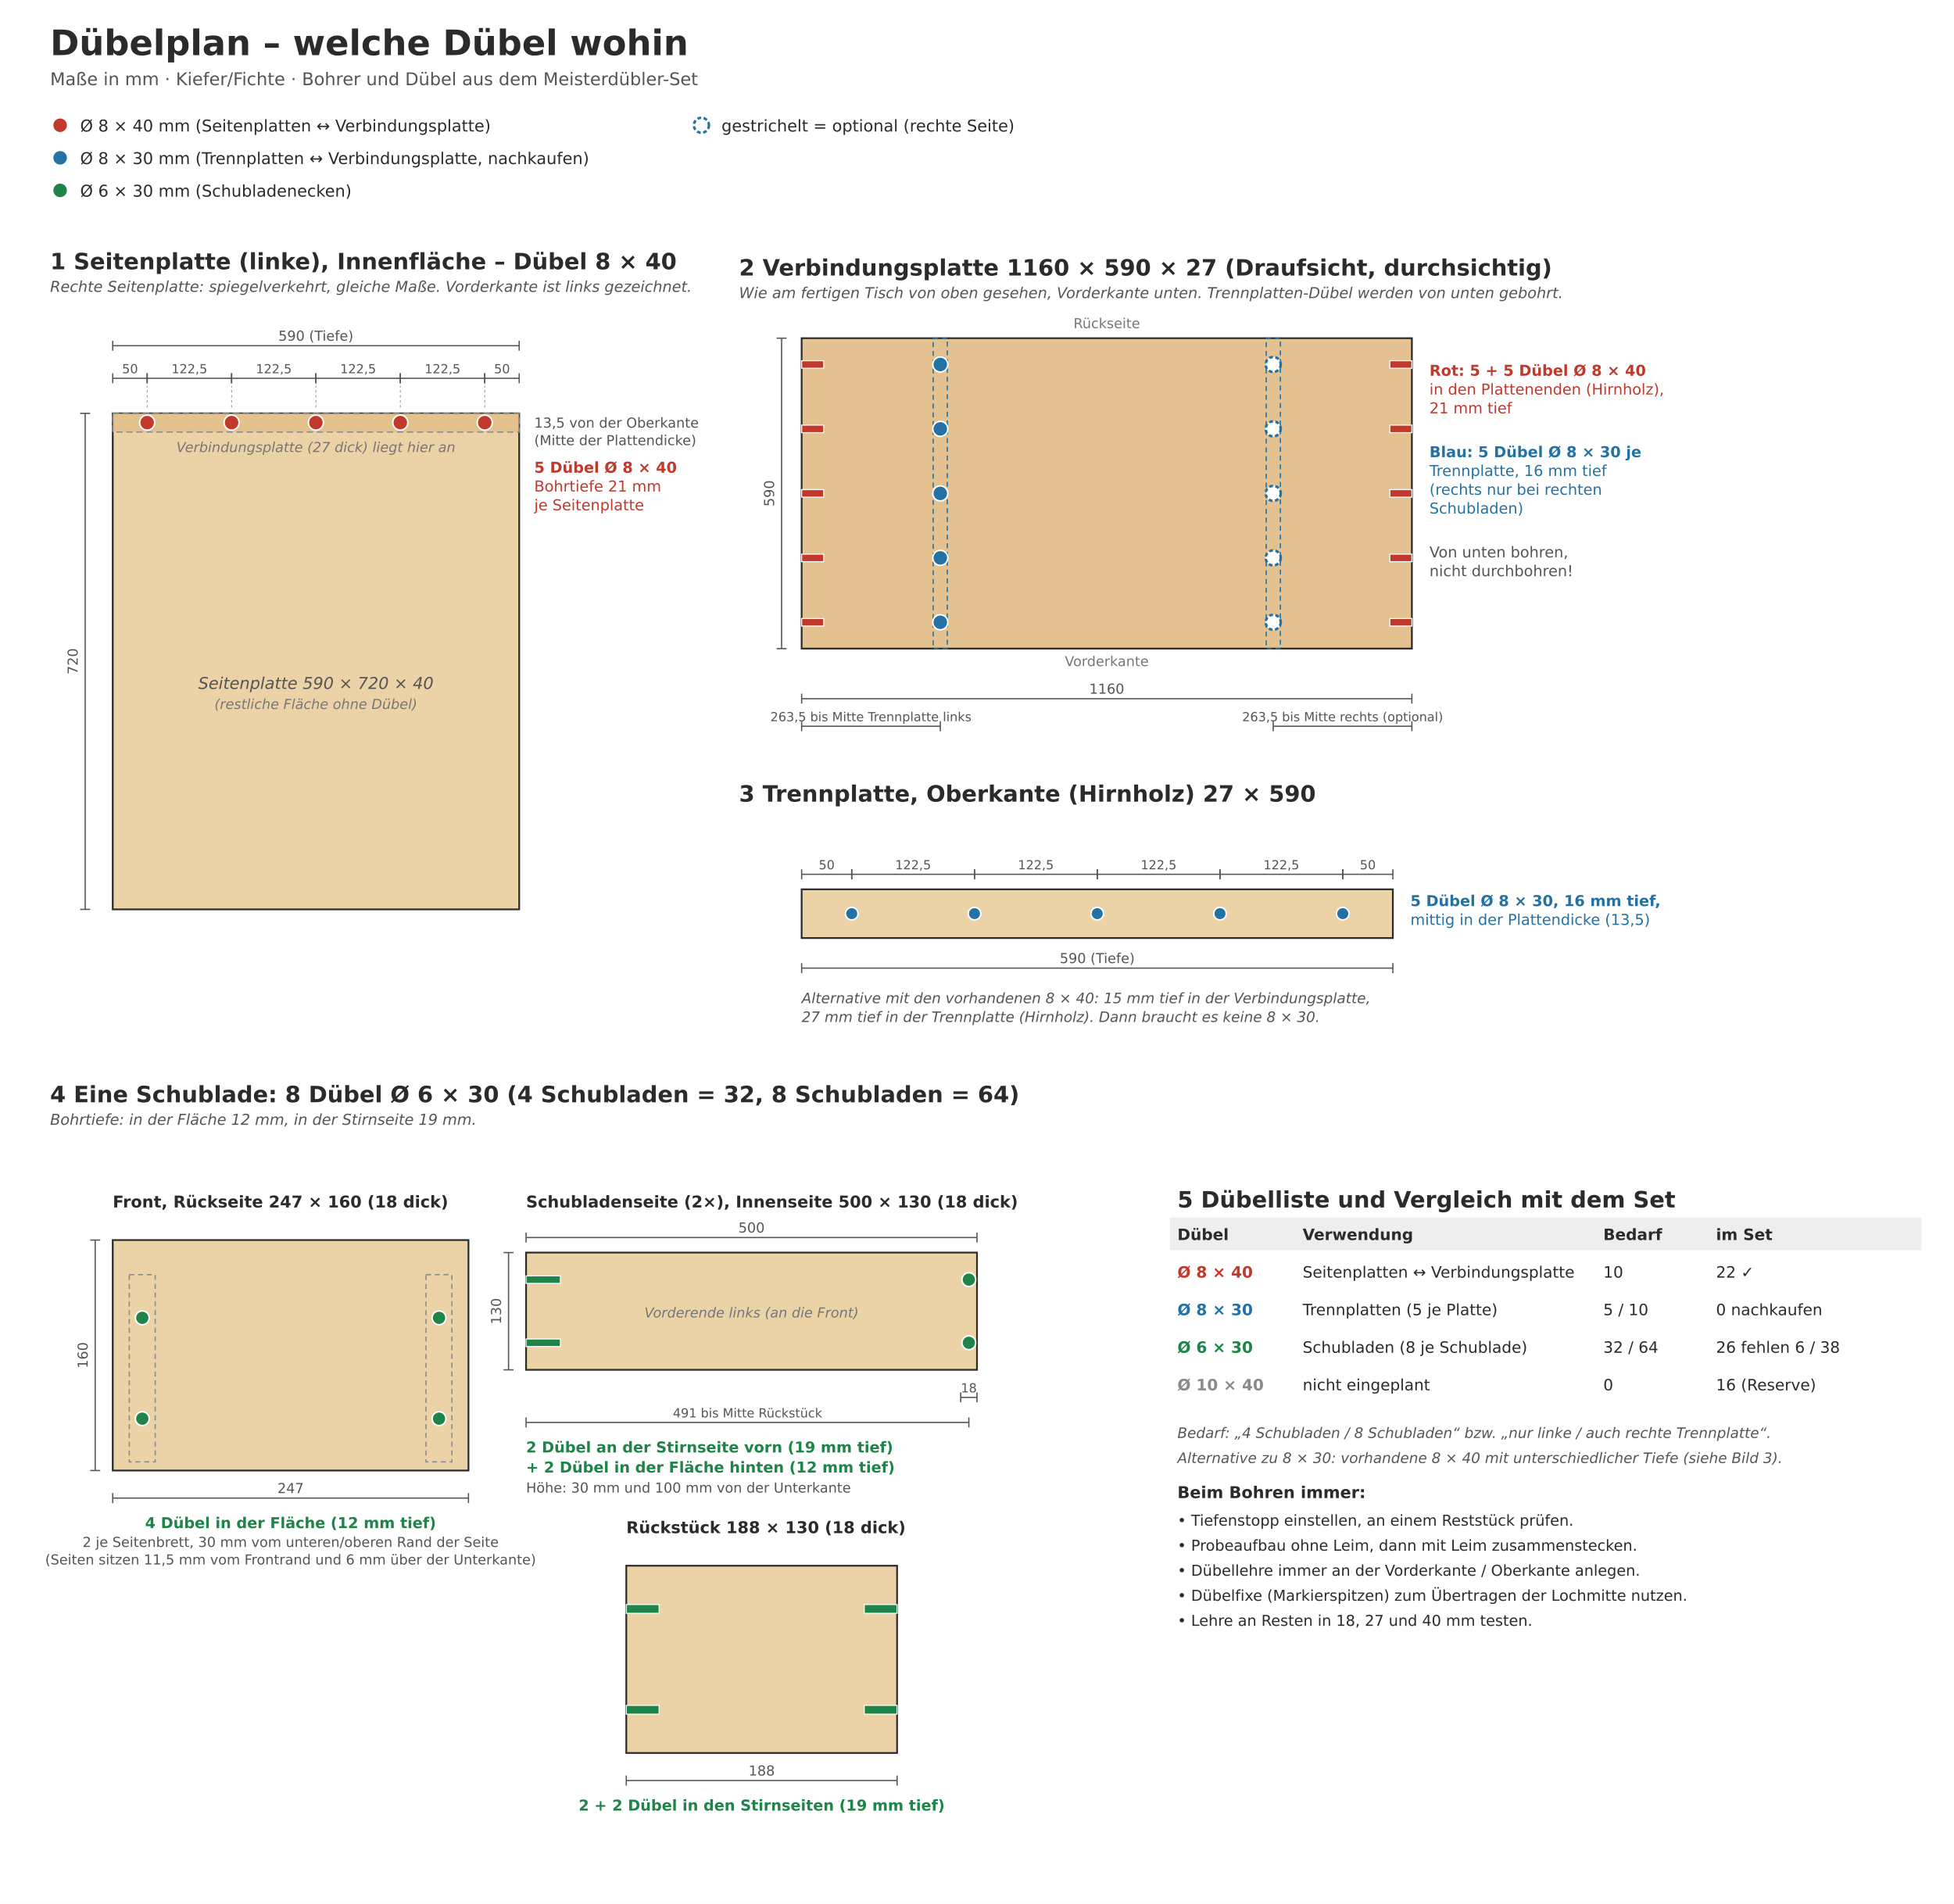
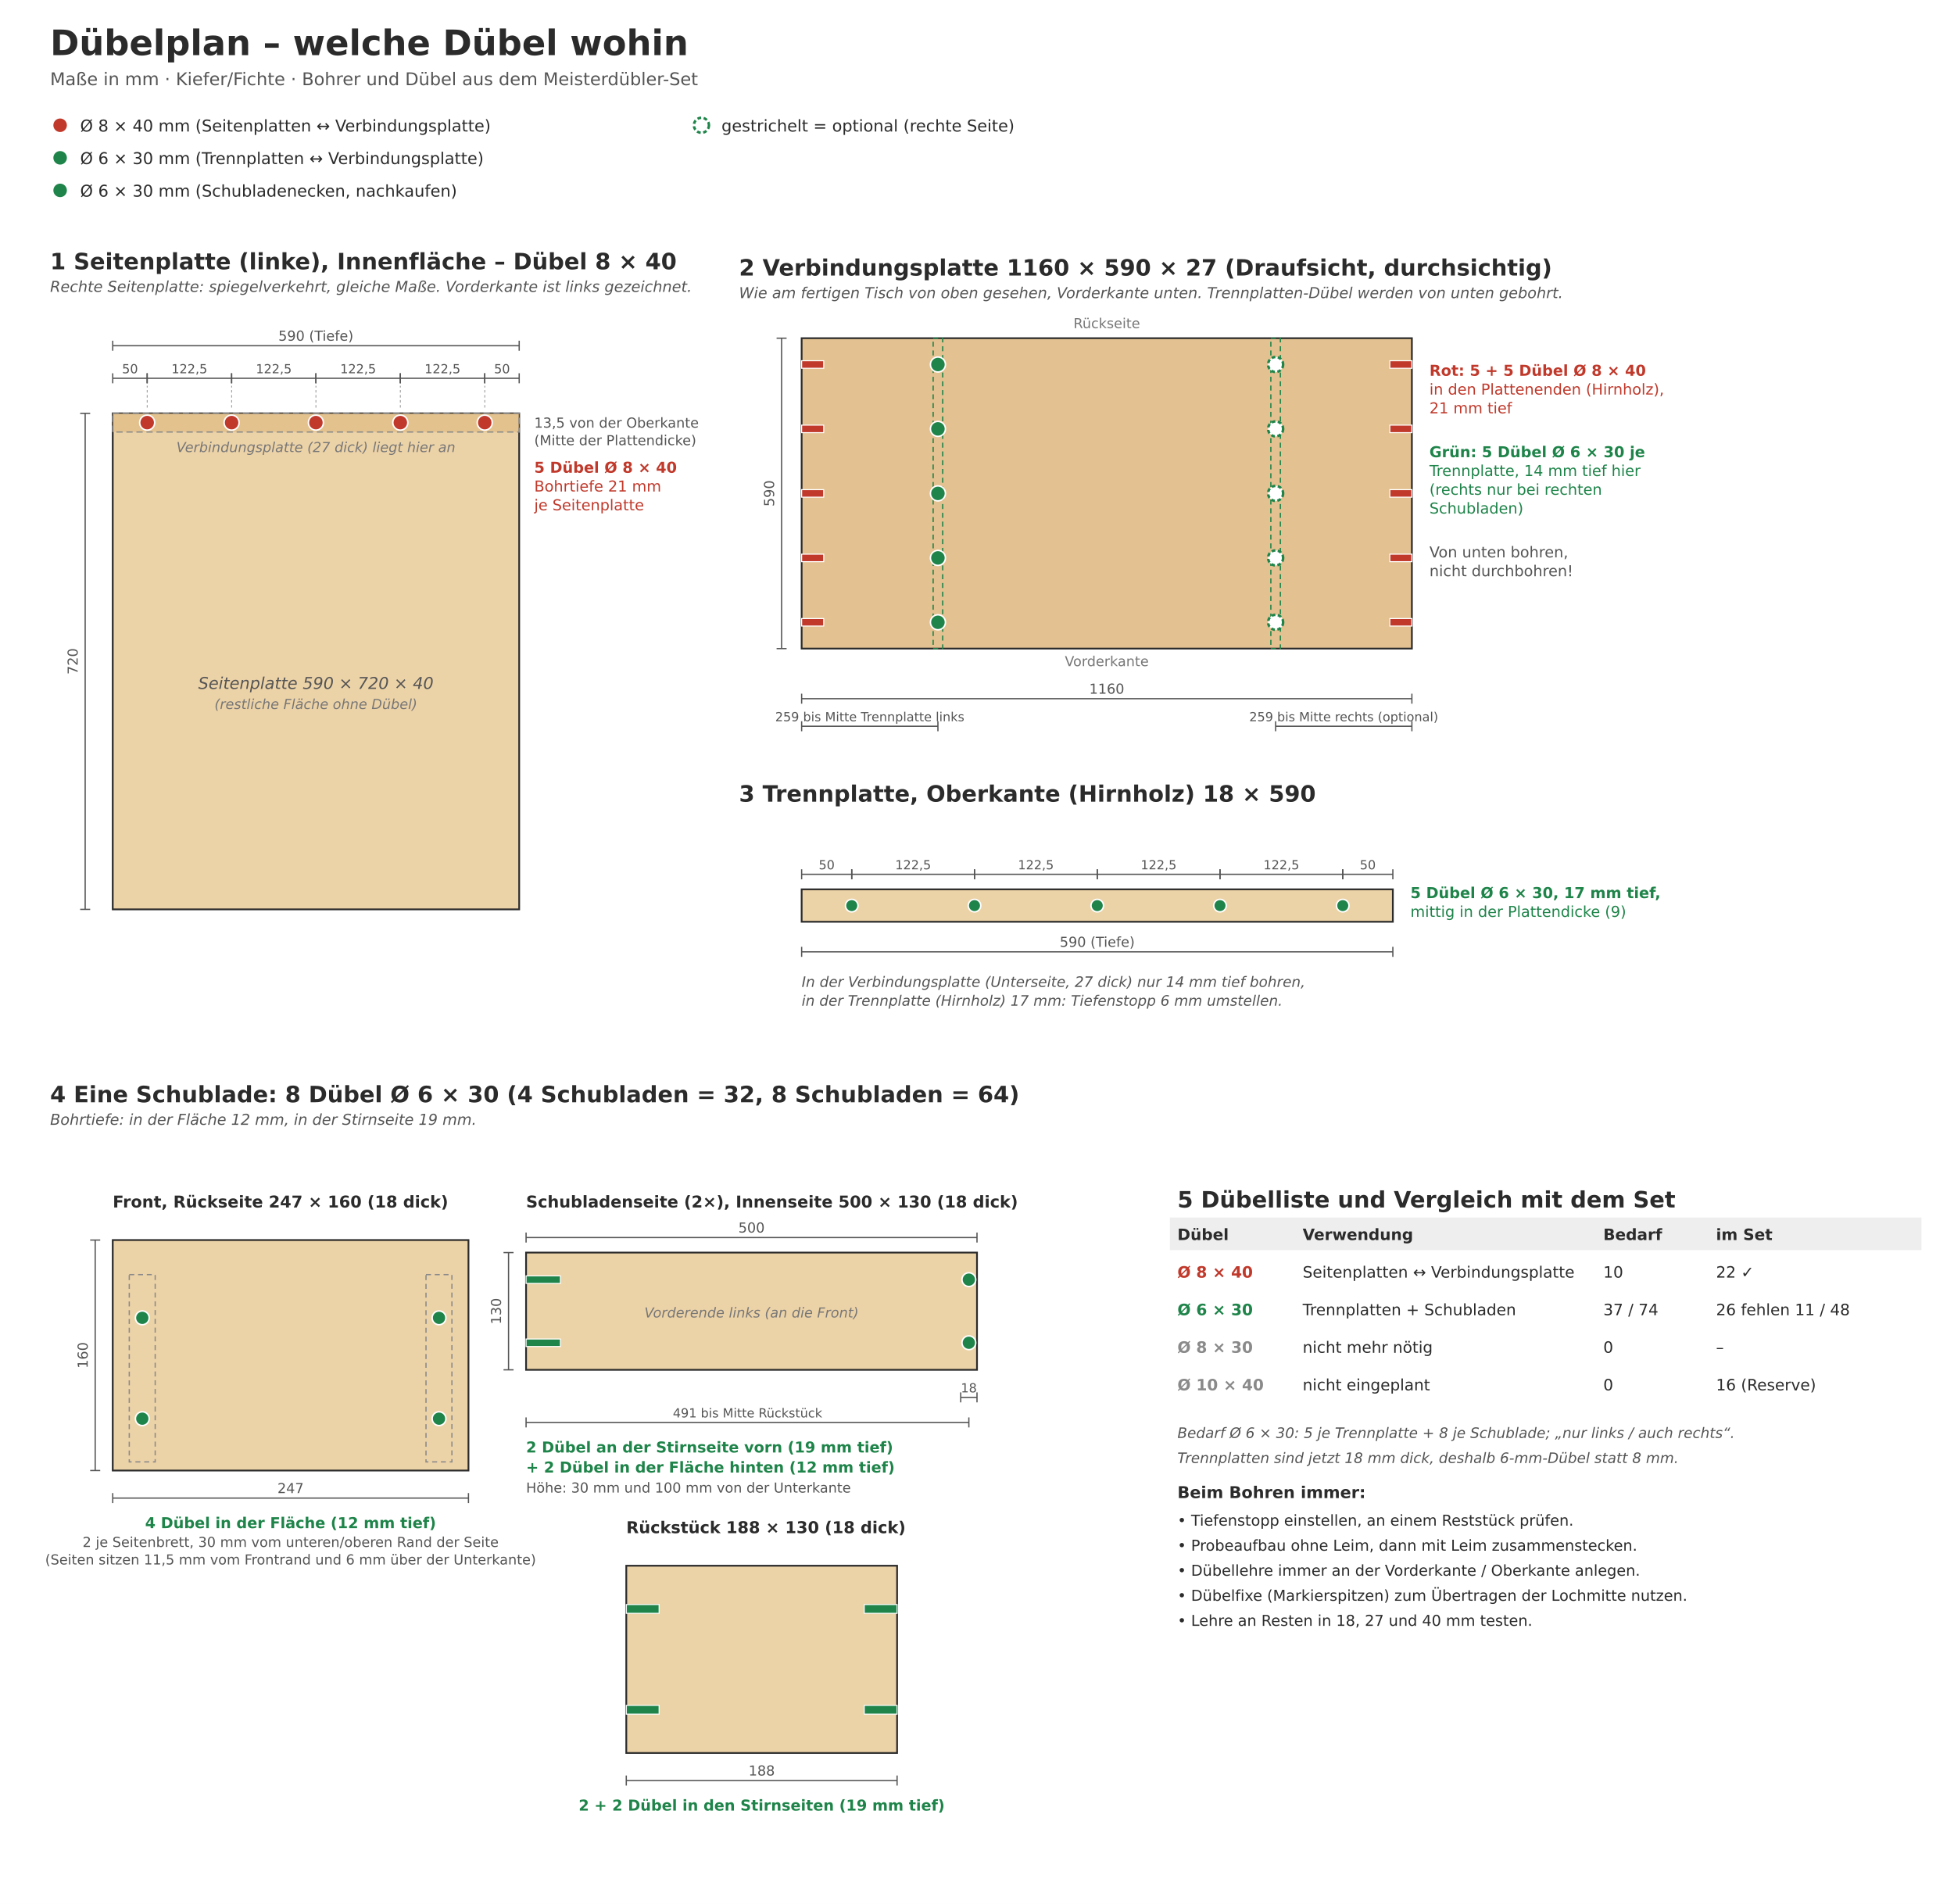
<svg xmlns="http://www.w3.org/2000/svg" width="1560" height="1520" viewBox="0 0 1560 1520" font-family="DejaVu Sans, Arial, sans-serif">
  <rect width="1560" height="1520" fill="#ffffff" />
  <text x="40.0" y="44.0" font-size="28" text-anchor="start" fill="#2b2b2b" font-weight="bold">Dübelplan – welche Dübel wohin</text>
  <text x="40.0" y="68.0" font-size="14" text-anchor="start" fill="#555" font-weight="normal">Maße in mm · Kiefer/Fichte · Bohrer und Dübel aus dem Meisterdübler-Set</text>
  <circle cx="48.0" cy="100.0" r="6" fill="#c0392b" stroke="#fff" stroke-width="1.2" />
  <text x="64.0" y="105.0" font-size="13" text-anchor="start" fill="#2b2b2b" font-weight="normal">Ø 8 × 40 mm  (Seitenplatten ↔ Verbindungsplatte)</text>
-   <circle cx="48.0" cy="126.0" r="6" fill="#2471a3" stroke="#fff" stroke-width="1.2" />
-   <text x="64.0" y="131.0" font-size="13" text-anchor="start" fill="#2b2b2b" font-weight="normal">Ø 8 × 30 mm  (Trennplatten ↔ Verbindungsplatte, nachkaufen)</text>
+   <circle cx="48.0" cy="126.0" r="6" fill="#1e8449" stroke="#fff" stroke-width="1.2" />
+   <text x="64.0" y="131.0" font-size="13" text-anchor="start" fill="#2b2b2b" font-weight="normal">Ø 6 × 30 mm  (Trennplatten ↔ Verbindungsplatte)</text>
  <circle cx="48.0" cy="152.0" r="6" fill="#1e8449" stroke="#fff" stroke-width="1.2" />
-   <text x="64.0" y="157.0" font-size="13" text-anchor="start" fill="#2b2b2b" font-weight="normal">Ø 6 × 30 mm  (Schubladenecken)</text>
-   <circle cx="560.0" cy="100.0" r="6" fill="#fff" stroke="#2471a3" stroke-width="2" stroke-dasharray="3,2" />
+   <text x="64.0" y="157.0" font-size="13" text-anchor="start" fill="#2b2b2b" font-weight="normal">Ø 6 × 30 mm  (Schubladenecken, nachkaufen)</text>
+   <circle cx="560.0" cy="100.0" r="6" fill="#fff" stroke="#1e8449" stroke-width="2" stroke-dasharray="3,2" />
  <text x="576.0" y="105.0" font-size="13" text-anchor="start" fill="#2b2b2b" font-weight="normal">gestrichelt = optional (rechte Seite)</text>
  <text x="40.0" y="215.0" font-size="18" text-anchor="start" fill="#2b2b2b" font-weight="bold">1  Seitenplatte (linke), Innenfläche  – Dübel 8 × 40</text>
  <text x="40.0" y="233.0" font-size="12" text-anchor="start" fill="#555" font-weight="normal" font-style="italic">Rechte Seitenplatte: spiegelverkehrt, gleiche Maße. Vorderkante ist links gezeichnet.</text>
  <rect x="90.0" y="330.0" width="324.5" height="396.0" fill="#ecd2a7" stroke="#2b2b2b" stroke-width="1.4" />
  <rect x="90.0" y="330.0" width="324.5" height="14.9" fill="#e0bb84" fill-opacity="0.7" stroke="#8a8a8a" stroke-width="1" stroke-dasharray="5,3" />
  <text x="252.2" y="360.9" font-size="11" text-anchor="middle" fill="#777" font-weight="normal" font-style="italic">Verbindungsplatte (27 dick) liegt hier an</text>
  <text x="252.2" y="550.0" font-size="13" text-anchor="middle" fill="#555" font-weight="normal" font-style="italic">Seitenplatte 590 × 720 × 40</text>
  <text x="252.2" y="566.0" font-size="11" text-anchor="middle" fill="#777" font-weight="normal" font-style="italic">(restliche Fläche ohne Dübel)</text>
  <circle cx="117.5" cy="337.4" r="6" fill="#c0392b" stroke="#fff" stroke-width="1.2" />
  <circle cx="184.9" cy="337.4" r="6" fill="#c0392b" stroke="#fff" stroke-width="1.2" />
  <circle cx="252.2" cy="337.4" r="6" fill="#c0392b" stroke="#fff" stroke-width="1.2" />
  <circle cx="319.6" cy="337.4" r="6" fill="#c0392b" stroke="#fff" stroke-width="1.2" />
  <circle cx="387.0" cy="337.4" r="6" fill="#c0392b" stroke="#fff" stroke-width="1.2" />
  <line x1="90.0" y1="276.0" x2="414.5" y2="276.0" stroke="#555555" stroke-width="1" />
  <line x1="90.0" y1="272.0" x2="90.0" y2="280.0" stroke="#555555" stroke-width="1" />
  <line x1="414.5" y1="272.0" x2="414.5" y2="280.0" stroke="#555555" stroke-width="1" />
  <text x="252.2" y="272.0" font-size="11" text-anchor="middle" fill="#555555" font-weight="normal">590 (Tiefe)</text>
  <line x1="117.5" y1="325.4" x2="117.5" y2="308.0" stroke="#8a8a8a" stroke-width="0.6" stroke-dasharray="2,2" />
  <line x1="184.9" y1="325.4" x2="184.9" y2="308.0" stroke="#8a8a8a" stroke-width="0.6" stroke-dasharray="2,2" />
  <line x1="252.2" y1="325.4" x2="252.2" y2="308.0" stroke="#8a8a8a" stroke-width="0.6" stroke-dasharray="2,2" />
  <line x1="319.6" y1="325.4" x2="319.6" y2="308.0" stroke="#8a8a8a" stroke-width="0.6" stroke-dasharray="2,2" />
  <line x1="387.0" y1="325.4" x2="387.0" y2="308.0" stroke="#8a8a8a" stroke-width="0.6" stroke-dasharray="2,2" />
  <line x1="90.0" y1="302.0" x2="117.5" y2="302.0" stroke="#555555" stroke-width="1" />
  <line x1="90.0" y1="298.0" x2="90.0" y2="306.0" stroke="#555555" stroke-width="1" />
  <line x1="117.5" y1="298.0" x2="117.5" y2="306.0" stroke="#555555" stroke-width="1" />
  <text x="103.8" y="298.0" font-size="10" text-anchor="middle" fill="#555555" font-weight="normal">50</text>
  <line x1="117.5" y1="302.0" x2="184.9" y2="302.0" stroke="#555555" stroke-width="1" />
  <line x1="117.5" y1="298.0" x2="117.5" y2="306.0" stroke="#555555" stroke-width="1" />
  <line x1="184.9" y1="298.0" x2="184.9" y2="306.0" stroke="#555555" stroke-width="1" />
  <text x="151.2" y="298.0" font-size="10" text-anchor="middle" fill="#555555" font-weight="normal">122,5</text>
  <line x1="184.9" y1="302.0" x2="252.2" y2="302.0" stroke="#555555" stroke-width="1" />
  <line x1="184.9" y1="298.0" x2="184.9" y2="306.0" stroke="#555555" stroke-width="1" />
  <line x1="252.2" y1="298.0" x2="252.2" y2="306.0" stroke="#555555" stroke-width="1" />
  <text x="218.6" y="298.0" font-size="10" text-anchor="middle" fill="#555555" font-weight="normal">122,5</text>
  <line x1="252.2" y1="302.0" x2="319.6" y2="302.0" stroke="#555555" stroke-width="1" />
  <line x1="252.2" y1="298.0" x2="252.2" y2="306.0" stroke="#555555" stroke-width="1" />
  <line x1="319.6" y1="298.0" x2="319.6" y2="306.0" stroke="#555555" stroke-width="1" />
  <text x="285.9" y="298.0" font-size="10" text-anchor="middle" fill="#555555" font-weight="normal">122,5</text>
  <line x1="319.6" y1="302.0" x2="387.0" y2="302.0" stroke="#555555" stroke-width="1" />
  <line x1="319.6" y1="298.0" x2="319.6" y2="306.0" stroke="#555555" stroke-width="1" />
  <line x1="387.0" y1="298.0" x2="387.0" y2="306.0" stroke="#555555" stroke-width="1" />
  <text x="353.3" y="298.0" font-size="10" text-anchor="middle" fill="#555555" font-weight="normal">122,5</text>
  <line x1="387.0" y1="302.0" x2="414.5" y2="302.0" stroke="#555555" stroke-width="1" />
  <line x1="387.0" y1="298.0" x2="387.0" y2="306.0" stroke="#555555" stroke-width="1" />
  <line x1="414.5" y1="298.0" x2="414.5" y2="306.0" stroke="#555555" stroke-width="1" />
  <text x="400.8" y="298.0" font-size="10" text-anchor="middle" fill="#555555" font-weight="normal">50</text>
  <line x1="68.0" y1="330.0" x2="68.0" y2="726.0" stroke="#555555" stroke-width="1" />
  <line x1="64.0" y1="330.0" x2="72.0" y2="330.0" stroke="#555555" stroke-width="1" />
  <line x1="64.0" y1="726.0" x2="72.0" y2="726.0" stroke="#555555" stroke-width="1" />
  <text x="62.0" y="528.0" font-size="11" text-anchor="middle" fill="#555555" font-weight="normal" transform="rotate(-90 62.0 528.0)">720</text>
  <text x="426.5" y="341.4" font-size="11" text-anchor="start" fill="#555555" font-weight="normal">13,5 von der Oberkante</text>
  <text x="426.5" y="355.4" font-size="11" text-anchor="start" fill="#555555" font-weight="normal">(Mitte der Plattendicke)</text>
  <text x="426.5" y="377.4" font-size="12" text-anchor="start" fill="#c0392b" font-weight="bold">5 Dübel Ø 8 × 40</text>
  <text x="426.5" y="392.4" font-size="12" text-anchor="start" fill="#c0392b" font-weight="normal">Bohrtiefe 21 mm</text>
  <text x="426.5" y="407.4" font-size="12" text-anchor="start" fill="#c0392b" font-weight="normal">je Seitenplatte</text>
  <text x="590.0" y="220.0" font-size="18" text-anchor="start" fill="#2b2b2b" font-weight="bold">2  Verbindungsplatte 1160 × 590 × 27  (Draufsicht, durchsichtig)</text>
  <text x="590.0" y="238.0" font-size="12" text-anchor="start" fill="#555" font-weight="normal" font-style="italic">Wie am fertigen Tisch von oben gesehen, Vorderkante unten. Trennplatten-Dübel werden von unten gebohrt.</text>
  <rect x="640.0" y="270.0" width="487.2" height="247.8" fill="#e0bb84" fill-opacity="0.9" stroke="#2b2b2b" stroke-width="1.4" />
  <text x="883.6" y="262.0" font-size="11" text-anchor="middle" fill="#777" font-weight="normal">Rückseite</text>
  <text x="883.6" y="531.8" font-size="11" text-anchor="middle" fill="#777" font-weight="normal">Vorderkante</text>
  <rect x="640.0" y="493.8" width="17.6" height="6" fill="#c0392b" stroke="#fff" stroke-width="0.8" />
  <rect x="1109.6" y="493.8" width="17.6" height="6" fill="#c0392b" stroke="#fff" stroke-width="0.8" />
  <rect x="640.0" y="442.4" width="17.6" height="6" fill="#c0392b" stroke="#fff" stroke-width="0.8" />
  <rect x="1109.6" y="442.4" width="17.6" height="6" fill="#c0392b" stroke="#fff" stroke-width="0.8" />
  <rect x="640.0" y="390.9" width="17.6" height="6" fill="#c0392b" stroke="#fff" stroke-width="0.8" />
  <rect x="1109.6" y="390.9" width="17.6" height="6" fill="#c0392b" stroke="#fff" stroke-width="0.8" />
  <rect x="640.0" y="339.4" width="17.6" height="6" fill="#c0392b" stroke="#fff" stroke-width="0.8" />
  <rect x="1109.6" y="339.4" width="17.6" height="6" fill="#c0392b" stroke="#fff" stroke-width="0.8" />
  <rect x="640.0" y="288.0" width="17.6" height="6" fill="#c0392b" stroke="#fff" stroke-width="0.8" />
  <rect x="1109.6" y="288.0" width="17.6" height="6" fill="#c0392b" stroke="#fff" stroke-width="0.8" />
-   <rect x="745.0" y="270.0" width="11.3" height="247.8" fill="none" stroke="#2471a3" stroke-width="1" stroke-dasharray="4,3" />
-   <rect x="1010.9" y="270.0" width="11.3" height="247.8" fill="none" stroke="#2471a3" stroke-width="1" stroke-dasharray="4,3" />
-   <circle cx="750.7" cy="496.8" r="6" fill="#2471a3" stroke="#fff" stroke-width="1.2" />
-   <circle cx="1016.5" cy="496.8" r="6" fill="#fff" stroke="#2471a3" stroke-width="2" stroke-dasharray="3,2" />
-   <circle cx="750.7" cy="445.4" r="6" fill="#2471a3" stroke="#fff" stroke-width="1.2" />
-   <circle cx="1016.5" cy="445.4" r="6" fill="#fff" stroke="#2471a3" stroke-width="2" stroke-dasharray="3,2" />
-   <circle cx="750.7" cy="393.9" r="6" fill="#2471a3" stroke="#fff" stroke-width="1.2" />
-   <circle cx="1016.5" cy="393.9" r="6" fill="#fff" stroke="#2471a3" stroke-width="2" stroke-dasharray="3,2" />
-   <circle cx="750.7" cy="342.4" r="6" fill="#2471a3" stroke="#fff" stroke-width="1.2" />
-   <circle cx="1016.5" cy="342.4" r="6" fill="#fff" stroke="#2471a3" stroke-width="2" stroke-dasharray="3,2" />
-   <circle cx="750.7" cy="291.0" r="6" fill="#2471a3" stroke="#fff" stroke-width="1.2" />
-   <circle cx="1016.5" cy="291.0" r="6" fill="#fff" stroke="#2471a3" stroke-width="2" stroke-dasharray="3,2" />
+   <rect x="745.0" y="270.0" width="7.6" height="247.8" fill="none" stroke="#1e8449" stroke-width="1" stroke-dasharray="4,3" />
+   <rect x="1014.6" y="270.0" width="7.6" height="247.8" fill="none" stroke="#1e8449" stroke-width="1" stroke-dasharray="4,3" />
+   <circle cx="748.8" cy="496.8" r="6" fill="#1e8449" stroke="#fff" stroke-width="1.2" />
+   <circle cx="1018.4" cy="496.8" r="6" fill="#fff" stroke="#1e8449" stroke-width="2" stroke-dasharray="3,2" />
+   <circle cx="748.8" cy="445.4" r="6" fill="#1e8449" stroke="#fff" stroke-width="1.2" />
+   <circle cx="1018.4" cy="445.4" r="6" fill="#fff" stroke="#1e8449" stroke-width="2" stroke-dasharray="3,2" />
+   <circle cx="748.8" cy="393.9" r="6" fill="#1e8449" stroke="#fff" stroke-width="1.2" />
+   <circle cx="1018.4" cy="393.9" r="6" fill="#fff" stroke="#1e8449" stroke-width="2" stroke-dasharray="3,2" />
+   <circle cx="748.8" cy="342.4" r="6" fill="#1e8449" stroke="#fff" stroke-width="1.2" />
+   <circle cx="1018.4" cy="342.4" r="6" fill="#fff" stroke="#1e8449" stroke-width="2" stroke-dasharray="3,2" />
+   <circle cx="748.8" cy="291.0" r="6" fill="#1e8449" stroke="#fff" stroke-width="1.2" />
+   <circle cx="1018.4" cy="291.0" r="6" fill="#fff" stroke="#1e8449" stroke-width="2" stroke-dasharray="3,2" />
  <line x1="640.0" y1="557.8" x2="1127.2" y2="557.8" stroke="#555555" stroke-width="1" />
  <line x1="640.0" y1="553.8" x2="640.0" y2="561.8" stroke="#555555" stroke-width="1" />
  <line x1="1127.2" y1="553.8" x2="1127.2" y2="561.8" stroke="#555555" stroke-width="1" />
  <text x="883.6" y="553.8" font-size="11" text-anchor="middle" fill="#555555" font-weight="normal">1160</text>
-   <line x1="640.0" y1="579.8" x2="750.7" y2="579.8" stroke="#555555" stroke-width="1" />
+   <line x1="640.0" y1="579.8" x2="748.8" y2="579.8" stroke="#555555" stroke-width="1" />
  <line x1="640.0" y1="575.8" x2="640.0" y2="583.8" stroke="#555555" stroke-width="1" />
-   <line x1="750.7" y1="575.8" x2="750.7" y2="583.8" stroke="#555555" stroke-width="1" />
-   <text x="695.3" y="575.8" font-size="10" text-anchor="middle" fill="#555555" font-weight="normal">263,5 bis Mitte Trennplatte links</text>
-   <line x1="1016.5" y1="579.8" x2="1127.2" y2="579.8" stroke="#555555" stroke-width="1" />
-   <line x1="1016.5" y1="575.8" x2="1016.5" y2="583.8" stroke="#555555" stroke-width="1" />
+   <line x1="748.8" y1="575.8" x2="748.8" y2="583.8" stroke="#555555" stroke-width="1" />
+   <text x="694.4" y="575.8" font-size="10" text-anchor="middle" fill="#555555" font-weight="normal">259 bis Mitte Trennplatte links</text>
+   <line x1="1018.4" y1="579.8" x2="1127.2" y2="579.8" stroke="#555555" stroke-width="1" />
+   <line x1="1018.4" y1="575.8" x2="1018.4" y2="583.8" stroke="#555555" stroke-width="1" />
  <line x1="1127.2" y1="575.8" x2="1127.2" y2="583.8" stroke="#555555" stroke-width="1" />
-   <text x="1071.9" y="575.8" font-size="10" text-anchor="middle" fill="#555555" font-weight="normal">263,5 bis Mitte rechts (optional)</text>
+   <text x="1072.8" y="575.8" font-size="10" text-anchor="middle" fill="#555555" font-weight="normal">259 bis Mitte rechts (optional)</text>
  <line x1="624.0" y1="270.0" x2="624.0" y2="517.8" stroke="#555555" stroke-width="1" />
  <line x1="620.0" y1="270.0" x2="628.0" y2="270.0" stroke="#555555" stroke-width="1" />
  <line x1="620.0" y1="517.8" x2="628.0" y2="517.8" stroke="#555555" stroke-width="1" />
  <text x="618.0" y="393.9" font-size="11" text-anchor="middle" fill="#555555" font-weight="normal" transform="rotate(-90 618.0 393.9)">590</text>
  <text x="1141.2" y="300.0" font-size="12" text-anchor="start" fill="#c0392b" font-weight="bold">Rot: 5 + 5 Dübel Ø 8 × 40</text>
  <text x="1141.2" y="315.0" font-size="12" text-anchor="start" fill="#c0392b" font-weight="normal">in den Plattenenden (Hirnholz),</text>
  <text x="1141.2" y="330.0" font-size="12" text-anchor="start" fill="#c0392b" font-weight="normal">21 mm tief</text>
-   <text x="1141.2" y="365.0" font-size="12" text-anchor="start" fill="#2471a3" font-weight="bold">Blau: 5 Dübel Ø 8 × 30 je</text>
-   <text x="1141.2" y="380.0" font-size="12" text-anchor="start" fill="#2471a3" font-weight="normal">Trennplatte, 16 mm tief</text>
-   <text x="1141.2" y="395.0" font-size="12" text-anchor="start" fill="#2471a3" font-weight="normal">(rechts nur bei rechten</text>
-   <text x="1141.2" y="410.0" font-size="12" text-anchor="start" fill="#2471a3" font-weight="normal">Schubladen)</text>
+   <text x="1141.2" y="365.0" font-size="12" text-anchor="start" fill="#1e8449" font-weight="bold">Grün: 5 Dübel Ø 6 × 30 je</text>
+   <text x="1141.2" y="380.0" font-size="12" text-anchor="start" fill="#1e8449" font-weight="normal">Trennplatte, 14 mm tief hier</text>
+   <text x="1141.2" y="395.0" font-size="12" text-anchor="start" fill="#1e8449" font-weight="normal">(rechts nur bei rechten</text>
+   <text x="1141.2" y="410.0" font-size="12" text-anchor="start" fill="#1e8449" font-weight="normal">Schubladen)</text>
  <text x="1141.2" y="445.0" font-size="12" text-anchor="start" fill="#555555" font-weight="normal">Von unten bohren,</text>
  <text x="1141.2" y="460.0" font-size="12" text-anchor="start" fill="#555555" font-weight="normal">nicht durchbohren!</text>
-   <text x="590.0" y="640.0" font-size="18" text-anchor="start" fill="#2b2b2b" font-weight="bold">3  Trennplatte, Oberkante (Hirnholz) 27 × 590</text>
-   <rect x="640.0" y="710.0" width="472.0" height="38.9" fill="#ecd2a7" stroke="#2b2b2b" stroke-width="1.4" />
-   <circle cx="680.0" cy="729.4" r="5" fill="#2471a3" stroke="#fff" stroke-width="1.2" />
-   <circle cx="778.0" cy="729.4" r="5" fill="#2471a3" stroke="#fff" stroke-width="1.2" />
-   <circle cx="876.0" cy="729.4" r="5" fill="#2471a3" stroke="#fff" stroke-width="1.2" />
-   <circle cx="974.0" cy="729.4" r="5" fill="#2471a3" stroke="#fff" stroke-width="1.2" />
-   <circle cx="1072.0" cy="729.4" r="5" fill="#2471a3" stroke="#fff" stroke-width="1.2" />
-   <line x1="640.0" y1="772.9" x2="1112.0" y2="772.9" stroke="#555555" stroke-width="1" />
-   <line x1="640.0" y1="768.9" x2="640.0" y2="776.9" stroke="#555555" stroke-width="1" />
-   <line x1="1112.0" y1="768.9" x2="1112.0" y2="776.9" stroke="#555555" stroke-width="1" />
-   <text x="876.0" y="768.9" font-size="11" text-anchor="middle" fill="#555555" font-weight="normal">590 (Tiefe)</text>
+   <text x="590.0" y="640.0" font-size="18" text-anchor="start" fill="#2b2b2b" font-weight="bold">3  Trennplatte, Oberkante (Hirnholz) 18 × 590</text>
+   <rect x="640.0" y="710.0" width="472.0" height="25.9" fill="#ecd2a7" stroke="#2b2b2b" stroke-width="1.4" />
+   <circle cx="680.0" cy="723.0" r="5" fill="#1e8449" stroke="#fff" stroke-width="1.2" />
+   <circle cx="778.0" cy="723.0" r="5" fill="#1e8449" stroke="#fff" stroke-width="1.2" />
+   <circle cx="876.0" cy="723.0" r="5" fill="#1e8449" stroke="#fff" stroke-width="1.2" />
+   <circle cx="974.0" cy="723.0" r="5" fill="#1e8449" stroke="#fff" stroke-width="1.2" />
+   <circle cx="1072.0" cy="723.0" r="5" fill="#1e8449" stroke="#fff" stroke-width="1.2" />
+   <line x1="640.0" y1="759.9" x2="1112.0" y2="759.9" stroke="#555555" stroke-width="1" />
+   <line x1="640.0" y1="755.9" x2="640.0" y2="763.9" stroke="#555555" stroke-width="1" />
+   <line x1="1112.0" y1="755.9" x2="1112.0" y2="763.9" stroke="#555555" stroke-width="1" />
+   <text x="876.0" y="755.9" font-size="11" text-anchor="middle" fill="#555555" font-weight="normal">590 (Tiefe)</text>
  <line x1="640.0" y1="698.0" x2="680.0" y2="698.0" stroke="#555555" stroke-width="1" />
  <line x1="640.0" y1="694.0" x2="640.0" y2="702.0" stroke="#555555" stroke-width="1" />
  <line x1="680.0" y1="694.0" x2="680.0" y2="702.0" stroke="#555555" stroke-width="1" />
  <text x="660.0" y="694.0" font-size="10" text-anchor="middle" fill="#555555" font-weight="normal">50</text>
  <line x1="680.0" y1="698.0" x2="778.0" y2="698.0" stroke="#555555" stroke-width="1" />
  <line x1="680.0" y1="694.0" x2="680.0" y2="702.0" stroke="#555555" stroke-width="1" />
  <line x1="778.0" y1="694.0" x2="778.0" y2="702.0" stroke="#555555" stroke-width="1" />
  <text x="729.0" y="694.0" font-size="10" text-anchor="middle" fill="#555555" font-weight="normal">122,5</text>
  <line x1="778.0" y1="698.0" x2="876.0" y2="698.0" stroke="#555555" stroke-width="1" />
  <line x1="778.0" y1="694.0" x2="778.0" y2="702.0" stroke="#555555" stroke-width="1" />
  <line x1="876.0" y1="694.0" x2="876.0" y2="702.0" stroke="#555555" stroke-width="1" />
  <text x="827.0" y="694.0" font-size="10" text-anchor="middle" fill="#555555" font-weight="normal">122,5</text>
  <line x1="876.0" y1="698.0" x2="974.0" y2="698.0" stroke="#555555" stroke-width="1" />
  <line x1="876.0" y1="694.0" x2="876.0" y2="702.0" stroke="#555555" stroke-width="1" />
  <line x1="974.0" y1="694.0" x2="974.0" y2="702.0" stroke="#555555" stroke-width="1" />
  <text x="925.0" y="694.0" font-size="10" text-anchor="middle" fill="#555555" font-weight="normal">122,5</text>
  <line x1="974.0" y1="698.0" x2="1072.0" y2="698.0" stroke="#555555" stroke-width="1" />
  <line x1="974.0" y1="694.0" x2="974.0" y2="702.0" stroke="#555555" stroke-width="1" />
  <line x1="1072.0" y1="694.0" x2="1072.0" y2="702.0" stroke="#555555" stroke-width="1" />
  <text x="1023.0" y="694.0" font-size="10" text-anchor="middle" fill="#555555" font-weight="normal">122,5</text>
  <line x1="1072.0" y1="698.0" x2="1112.0" y2="698.0" stroke="#555555" stroke-width="1" />
  <line x1="1072.0" y1="694.0" x2="1072.0" y2="702.0" stroke="#555555" stroke-width="1" />
  <line x1="1112.0" y1="694.0" x2="1112.0" y2="702.0" stroke="#555555" stroke-width="1" />
  <text x="1092.0" y="694.0" font-size="10" text-anchor="middle" fill="#555555" font-weight="normal">50</text>
-   <text x="1126.0" y="723.4" font-size="12" text-anchor="start" fill="#2471a3" font-weight="bold">5 Dübel Ø 8 × 30, 16 mm tief,</text>
-   <text x="1126.0" y="738.4" font-size="12" text-anchor="start" fill="#2471a3" font-weight="normal">mittig in der Plattendicke (13,5)</text>
-   <text x="640.0" y="800.9" font-size="11.5" text-anchor="start" fill="#555555" font-weight="normal" font-style="italic">Alternative mit den vorhandenen 8 × 40: 15 mm tief in der Verbindungsplatte,</text>
-   <text x="640.0" y="815.9" font-size="11.5" text-anchor="start" fill="#555555" font-weight="normal" font-style="italic">27 mm tief in der Trennplatte (Hirnholz). Dann braucht es keine 8 × 30.</text>
+   <text x="1126.0" y="717.0" font-size="12" text-anchor="start" fill="#1e8449" font-weight="bold">5 Dübel Ø 6 × 30, 17 mm tief,</text>
+   <text x="1126.0" y="732.0" font-size="12" text-anchor="start" fill="#1e8449" font-weight="normal">mittig in der Plattendicke (9)</text>
+   <text x="640.0" y="787.9" font-size="11.5" text-anchor="start" fill="#555555" font-weight="normal" font-style="italic">In der Verbindungsplatte (Unterseite, 27 dick) nur 14 mm tief bohren,</text>
+   <text x="640.0" y="802.9" font-size="11.5" text-anchor="start" fill="#555555" font-weight="normal" font-style="italic">in der Trennplatte (Hirnholz) 17 mm: Tiefenstopp 6 mm umstellen.</text>
  <text x="40.0" y="880.0" font-size="18" text-anchor="start" fill="#2b2b2b" font-weight="bold">4  Eine Schublade: 8 Dübel Ø 6 × 30  (4 Schubladen = 32, 8 Schubladen = 64)</text>
  <text x="40.0" y="898.0" font-size="12" text-anchor="start" fill="#555" font-weight="normal" font-style="italic">Bohrtiefe: in der Fläche 12 mm, in der Stirnseite 19 mm.</text>
  <text x="90.0" y="964.0" font-size="13" text-anchor="start" fill="#2b2b2b" font-weight="bold">Front, Rückseite 247 × 160 (18 dick)</text>
  <rect x="90.0" y="990.0" width="284.0" height="184.0" fill="#ecd2a7" stroke="#2b2b2b" stroke-width="1.4" />
  <rect x="103.2" y="1017.6" width="20.7" height="149.5" fill="none" stroke="#8a8a8a" stroke-width="1" stroke-dasharray="4,3" />
  <rect x="340.1" y="1017.6" width="20.7" height="149.5" fill="none" stroke="#8a8a8a" stroke-width="1" stroke-dasharray="4,3" />
  <circle cx="113.6" cy="1132.6" r="5.5" fill="#1e8449" stroke="#fff" stroke-width="1.2" />
  <circle cx="113.6" cy="1052.1" r="5.5" fill="#1e8449" stroke="#fff" stroke-width="1.2" />
  <circle cx="350.5" cy="1132.6" r="5.5" fill="#1e8449" stroke="#fff" stroke-width="1.2" />
  <circle cx="350.5" cy="1052.1" r="5.5" fill="#1e8449" stroke="#fff" stroke-width="1.2" />
  <line x1="90.0" y1="1196.0" x2="374.0" y2="1196.0" stroke="#555555" stroke-width="1" />
  <line x1="90.0" y1="1192.0" x2="90.0" y2="1200.0" stroke="#555555" stroke-width="1" />
  <line x1="374.0" y1="1192.0" x2="374.0" y2="1200.0" stroke="#555555" stroke-width="1" />
  <text x="232.0" y="1192.0" font-size="11" text-anchor="middle" fill="#555555" font-weight="normal">247</text>
  <line x1="76.0" y1="990.0" x2="76.0" y2="1174.0" stroke="#555555" stroke-width="1" />
  <line x1="72.0" y1="990.0" x2="80.0" y2="990.0" stroke="#555555" stroke-width="1" />
  <line x1="72.0" y1="1174.0" x2="80.0" y2="1174.0" stroke="#555555" stroke-width="1" />
  <text x="70.0" y="1082.0" font-size="11" text-anchor="middle" fill="#555555" font-weight="normal" transform="rotate(-90 70.0 1082.0)">160</text>
  <text x="232.0" y="1220.0" font-size="12" text-anchor="middle" fill="#1e8449" font-weight="bold">4 Dübel in der Fläche (12 mm tief)</text>
  <text x="232.0" y="1235.0" font-size="11" text-anchor="middle" fill="#555555" font-weight="normal">2 je Seitenbrett, 30 mm vom unteren/oberen Rand der Seite</text>
  <text x="232.0" y="1249.0" font-size="11" text-anchor="middle" fill="#555555" font-weight="normal">(Seiten sitzen 11,5 mm vom Frontrand und 6 mm über der Unterkante)</text>
  <text x="420.0" y="964.0" font-size="13" text-anchor="start" fill="#2b2b2b" font-weight="bold">Schubladenseite (2×), Innenseite 500 × 130 (18 dick)</text>
  <rect x="420.0" y="1000.0" width="360.0" height="93.6" fill="#ecd2a7" stroke="#2b2b2b" stroke-width="1.4" />
  <text x="600.0" y="1051.8" font-size="11" text-anchor="middle" fill="#777" font-weight="normal" font-style="italic">Vorderende links (an die Front)</text>
  <rect x="420.0" y="1069.0" width="27.4" height="6" fill="#1e8449" stroke="#fff" stroke-width="0.8" />
  <rect x="420.0" y="1018.6" width="27.4" height="6" fill="#1e8449" stroke="#fff" stroke-width="0.8" />
  <circle cx="773.5" cy="1072.0" r="5.5" fill="#1e8449" stroke="#fff" stroke-width="1.2" />
  <circle cx="773.5" cy="1021.6" r="5.5" fill="#1e8449" stroke="#fff" stroke-width="1.2" />
  <line x1="420.0" y1="988.0" x2="780.0" y2="988.0" stroke="#555555" stroke-width="1" />
  <line x1="420.0" y1="984.0" x2="420.0" y2="992.0" stroke="#555555" stroke-width="1" />
  <line x1="780.0" y1="984.0" x2="780.0" y2="992.0" stroke="#555555" stroke-width="1" />
  <text x="600.0" y="984.0" font-size="11" text-anchor="middle" fill="#555555" font-weight="normal">500</text>
  <line x1="767.0" y1="1115.6" x2="780.0" y2="1115.6" stroke="#555555" stroke-width="1" />
  <line x1="767.0" y1="1111.6" x2="767.0" y2="1119.6" stroke="#555555" stroke-width="1" />
  <line x1="780.0" y1="1111.6" x2="780.0" y2="1119.6" stroke="#555555" stroke-width="1" />
  <text x="773.5" y="1111.6" font-size="10" text-anchor="middle" fill="#555555" font-weight="normal">18</text>
  <line x1="420.0" y1="1135.6" x2="773.5" y2="1135.6" stroke="#555555" stroke-width="1" />
  <line x1="420.0" y1="1131.6" x2="420.0" y2="1139.6" stroke="#555555" stroke-width="1" />
  <line x1="773.5" y1="1131.6" x2="773.5" y2="1139.6" stroke="#555555" stroke-width="1" />
  <text x="596.8" y="1131.6" font-size="10" text-anchor="middle" fill="#555555" font-weight="normal">491 bis Mitte Rückstück</text>
  <line x1="406.0" y1="1000.0" x2="406.0" y2="1093.6" stroke="#555555" stroke-width="1" />
  <line x1="402.0" y1="1000.0" x2="410.0" y2="1000.0" stroke="#555555" stroke-width="1" />
  <line x1="402.0" y1="1093.6" x2="410.0" y2="1093.6" stroke="#555555" stroke-width="1" />
  <text x="400.0" y="1046.8" font-size="11" text-anchor="middle" fill="#555555" font-weight="normal" transform="rotate(-90 400.0 1046.8)">130</text>
  <text x="420.0" y="1159.6" font-size="12" text-anchor="start" fill="#1e8449" font-weight="bold">2 Dübel an der Stirnseite vorn (19 mm tief)</text>
  <text x="420.0" y="1175.6" font-size="12" text-anchor="start" fill="#1e8449" font-weight="bold">+ 2 Dübel in der Fläche hinten (12 mm tief)</text>
  <text x="420.0" y="1191.6" font-size="11" text-anchor="start" fill="#555555" font-weight="normal">Höhe: 30 mm und 100 mm von der Unterkante</text>
  <text x="500.0" y="1224.0" font-size="13" text-anchor="start" fill="#2b2b2b" font-weight="bold">Rückstück 188 × 130 (18 dick)</text>
  <rect x="500.0" y="1250.0" width="216.2" height="149.5" fill="#ecd2a7" stroke="#2b2b2b" stroke-width="1.4" />
  <rect x="500.0" y="1361.5" width="26.2" height="7" fill="#1e8449" stroke="#fff" stroke-width="0.8" />
  <rect x="690.0" y="1361.5" width="26.2" height="7" fill="#1e8449" stroke="#fff" stroke-width="0.8" />
  <rect x="500.0" y="1281.0" width="26.2" height="7" fill="#1e8449" stroke="#fff" stroke-width="0.8" />
  <rect x="690.0" y="1281.0" width="26.2" height="7" fill="#1e8449" stroke="#fff" stroke-width="0.8" />
  <line x1="500.0" y1="1421.5" x2="716.2" y2="1421.5" stroke="#555555" stroke-width="1" />
  <line x1="500.0" y1="1417.5" x2="500.0" y2="1425.5" stroke="#555555" stroke-width="1" />
  <line x1="716.2" y1="1417.5" x2="716.2" y2="1425.5" stroke="#555555" stroke-width="1" />
  <text x="608.1" y="1417.5" font-size="11" text-anchor="middle" fill="#555555" font-weight="normal">188</text>
  <text x="608.1" y="1445.5" font-size="12" text-anchor="middle" fill="#1e8449" font-weight="bold">2 + 2 Dübel in den Stirnseiten (19 mm tief)</text>
  <text x="940.0" y="964.0" font-size="18" text-anchor="start" fill="#2b2b2b" font-weight="bold">5  Dübelliste und Vergleich mit dem Set</text>
  <rect x="934.0" y="972.0" width="600.0" height="26.0" fill="#eee" stroke="none" stroke-width="1.2" />
  <text x="940.0" y="990.0" font-size="12.5" text-anchor="start" fill="#2b2b2b" font-weight="bold">Dübel</text>
  <text x="1040.0" y="990.0" font-size="12.5" text-anchor="start" fill="#2b2b2b" font-weight="bold">Verwendung</text>
  <text x="1280.0" y="990.0" font-size="12.5" text-anchor="start" fill="#2b2b2b" font-weight="bold">Bedarf</text>
  <text x="1370.0" y="990.0" font-size="12.5" text-anchor="start" fill="#2b2b2b" font-weight="bold">im Set</text>
  <text x="940.0" y="1020.0" font-size="12.5" text-anchor="start" fill="#c0392b" font-weight="bold">Ø 8 × 40</text>
  <text x="1040.0" y="1020.0" font-size="12.5" text-anchor="start" fill="#2b2b2b" font-weight="normal">Seitenplatten ↔ Verbindungsplatte</text>
  <text x="1280.0" y="1020.0" font-size="12.5" text-anchor="start" fill="#2b2b2b" font-weight="normal">10</text>
  <text x="1370.0" y="1020.0" font-size="12.5" text-anchor="start" fill="#2b2b2b" font-weight="normal">22  ✓</text>
-   <text x="940.0" y="1050.0" font-size="12.5" text-anchor="start" fill="#2471a3" font-weight="bold">Ø 8 × 30</text>
-   <text x="1040.0" y="1050.0" font-size="12.5" text-anchor="start" fill="#2b2b2b" font-weight="normal">Trennplatten (5 je Platte)</text>
-   <text x="1280.0" y="1050.0" font-size="12.5" text-anchor="start" fill="#2b2b2b" font-weight="normal">5 / 10</text>
-   <text x="1370.0" y="1050.0" font-size="12.5" text-anchor="start" fill="#2b2b2b" font-weight="normal">0  nachkaufen</text>
-   <text x="940.0" y="1080.0" font-size="12.5" text-anchor="start" fill="#1e8449" font-weight="bold">Ø 6 × 30</text>
-   <text x="1040.0" y="1080.0" font-size="12.5" text-anchor="start" fill="#2b2b2b" font-weight="normal">Schubladen (8 je Schublade)</text>
-   <text x="1280.0" y="1080.0" font-size="12.5" text-anchor="start" fill="#2b2b2b" font-weight="normal">32 / 64</text>
-   <text x="1370.0" y="1080.0" font-size="12.5" text-anchor="start" fill="#2b2b2b" font-weight="normal">26  fehlen 6 / 38</text>
+   <text x="940.0" y="1050.0" font-size="12.5" text-anchor="start" fill="#1e8449" font-weight="bold">Ø 6 × 30</text>
+   <text x="1040.0" y="1050.0" font-size="12.5" text-anchor="start" fill="#2b2b2b" font-weight="normal">Trennplatten + Schubladen</text>
+   <text x="1280.0" y="1050.0" font-size="12.5" text-anchor="start" fill="#2b2b2b" font-weight="normal">37 / 74</text>
+   <text x="1370.0" y="1050.0" font-size="12.5" text-anchor="start" fill="#2b2b2b" font-weight="normal">26  fehlen 11 / 48</text>
+   <text x="940.0" y="1080.0" font-size="12.5" text-anchor="start" fill="#8a8a8a" font-weight="bold">Ø 8 × 30</text>
+   <text x="1040.0" y="1080.0" font-size="12.5" text-anchor="start" fill="#2b2b2b" font-weight="normal">nicht mehr nötig</text>
+   <text x="1280.0" y="1080.0" font-size="12.5" text-anchor="start" fill="#2b2b2b" font-weight="normal">0</text>
+   <text x="1370.0" y="1080.0" font-size="12.5" text-anchor="start" fill="#2b2b2b" font-weight="normal">–</text>
  <text x="940.0" y="1110.0" font-size="12.5" text-anchor="start" fill="#8a8a8a" font-weight="bold">Ø 10 × 40</text>
  <text x="1040.0" y="1110.0" font-size="12.5" text-anchor="start" fill="#2b2b2b" font-weight="normal">nicht eingeplant</text>
  <text x="1280.0" y="1110.0" font-size="12.5" text-anchor="start" fill="#2b2b2b" font-weight="normal">0</text>
  <text x="1370.0" y="1110.0" font-size="12.5" text-anchor="start" fill="#2b2b2b" font-weight="normal">16 (Reserve)</text>
-   <text x="940.0" y="1148.0" font-size="11.5" text-anchor="start" fill="#555555" font-weight="normal" font-style="italic">Bedarf: „4 Schubladen / 8 Schubladen“ bzw. „nur linke / auch rechte Trennplatte“.</text>
-   <text x="940.0" y="1168.0" font-size="11.5" text-anchor="start" fill="#555555" font-weight="normal" font-style="italic">Alternative zu 8 × 30: vorhandene 8 × 40 mit unterschiedlicher Tiefe (siehe Bild 3).</text>
+   <text x="940.0" y="1148.0" font-size="11.5" text-anchor="start" fill="#555555" font-weight="normal" font-style="italic">Bedarf Ø 6 × 30: 5 je Trennplatte + 8 je Schublade; „nur links / auch rechts“.</text>
+   <text x="940.0" y="1168.0" font-size="11.5" text-anchor="start" fill="#555555" font-weight="normal" font-style="italic">Trennplatten sind jetzt 18 mm dick, deshalb 6-mm-Dübel statt 8 mm.</text>
  <text x="940.0" y="1196.0" font-size="13" text-anchor="start" fill="#2b2b2b" font-weight="bold">Beim Bohren immer:</text>
  <text x="940.0" y="1218.0" font-size="12" text-anchor="start" fill="#2b2b2b" font-weight="normal">• Tiefenstopp einstellen, an einem Reststück prüfen.</text>
  <text x="940.0" y="1238.0" font-size="12" text-anchor="start" fill="#2b2b2b" font-weight="normal">• Probeaufbau ohne Leim, dann mit Leim zusammenstecken.</text>
  <text x="940.0" y="1258.0" font-size="12" text-anchor="start" fill="#2b2b2b" font-weight="normal">• Dübellehre immer an der Vorderkante / Oberkante anlegen.</text>
  <text x="940.0" y="1278.0" font-size="12" text-anchor="start" fill="#2b2b2b" font-weight="normal">• Dübelfixe (Markierspitzen) zum Übertragen der Lochmitte nutzen.</text>
  <text x="940.0" y="1298.0" font-size="12" text-anchor="start" fill="#2b2b2b" font-weight="normal">• Lehre an Resten in 18, 27 und 40 mm testen.</text>
</svg>
